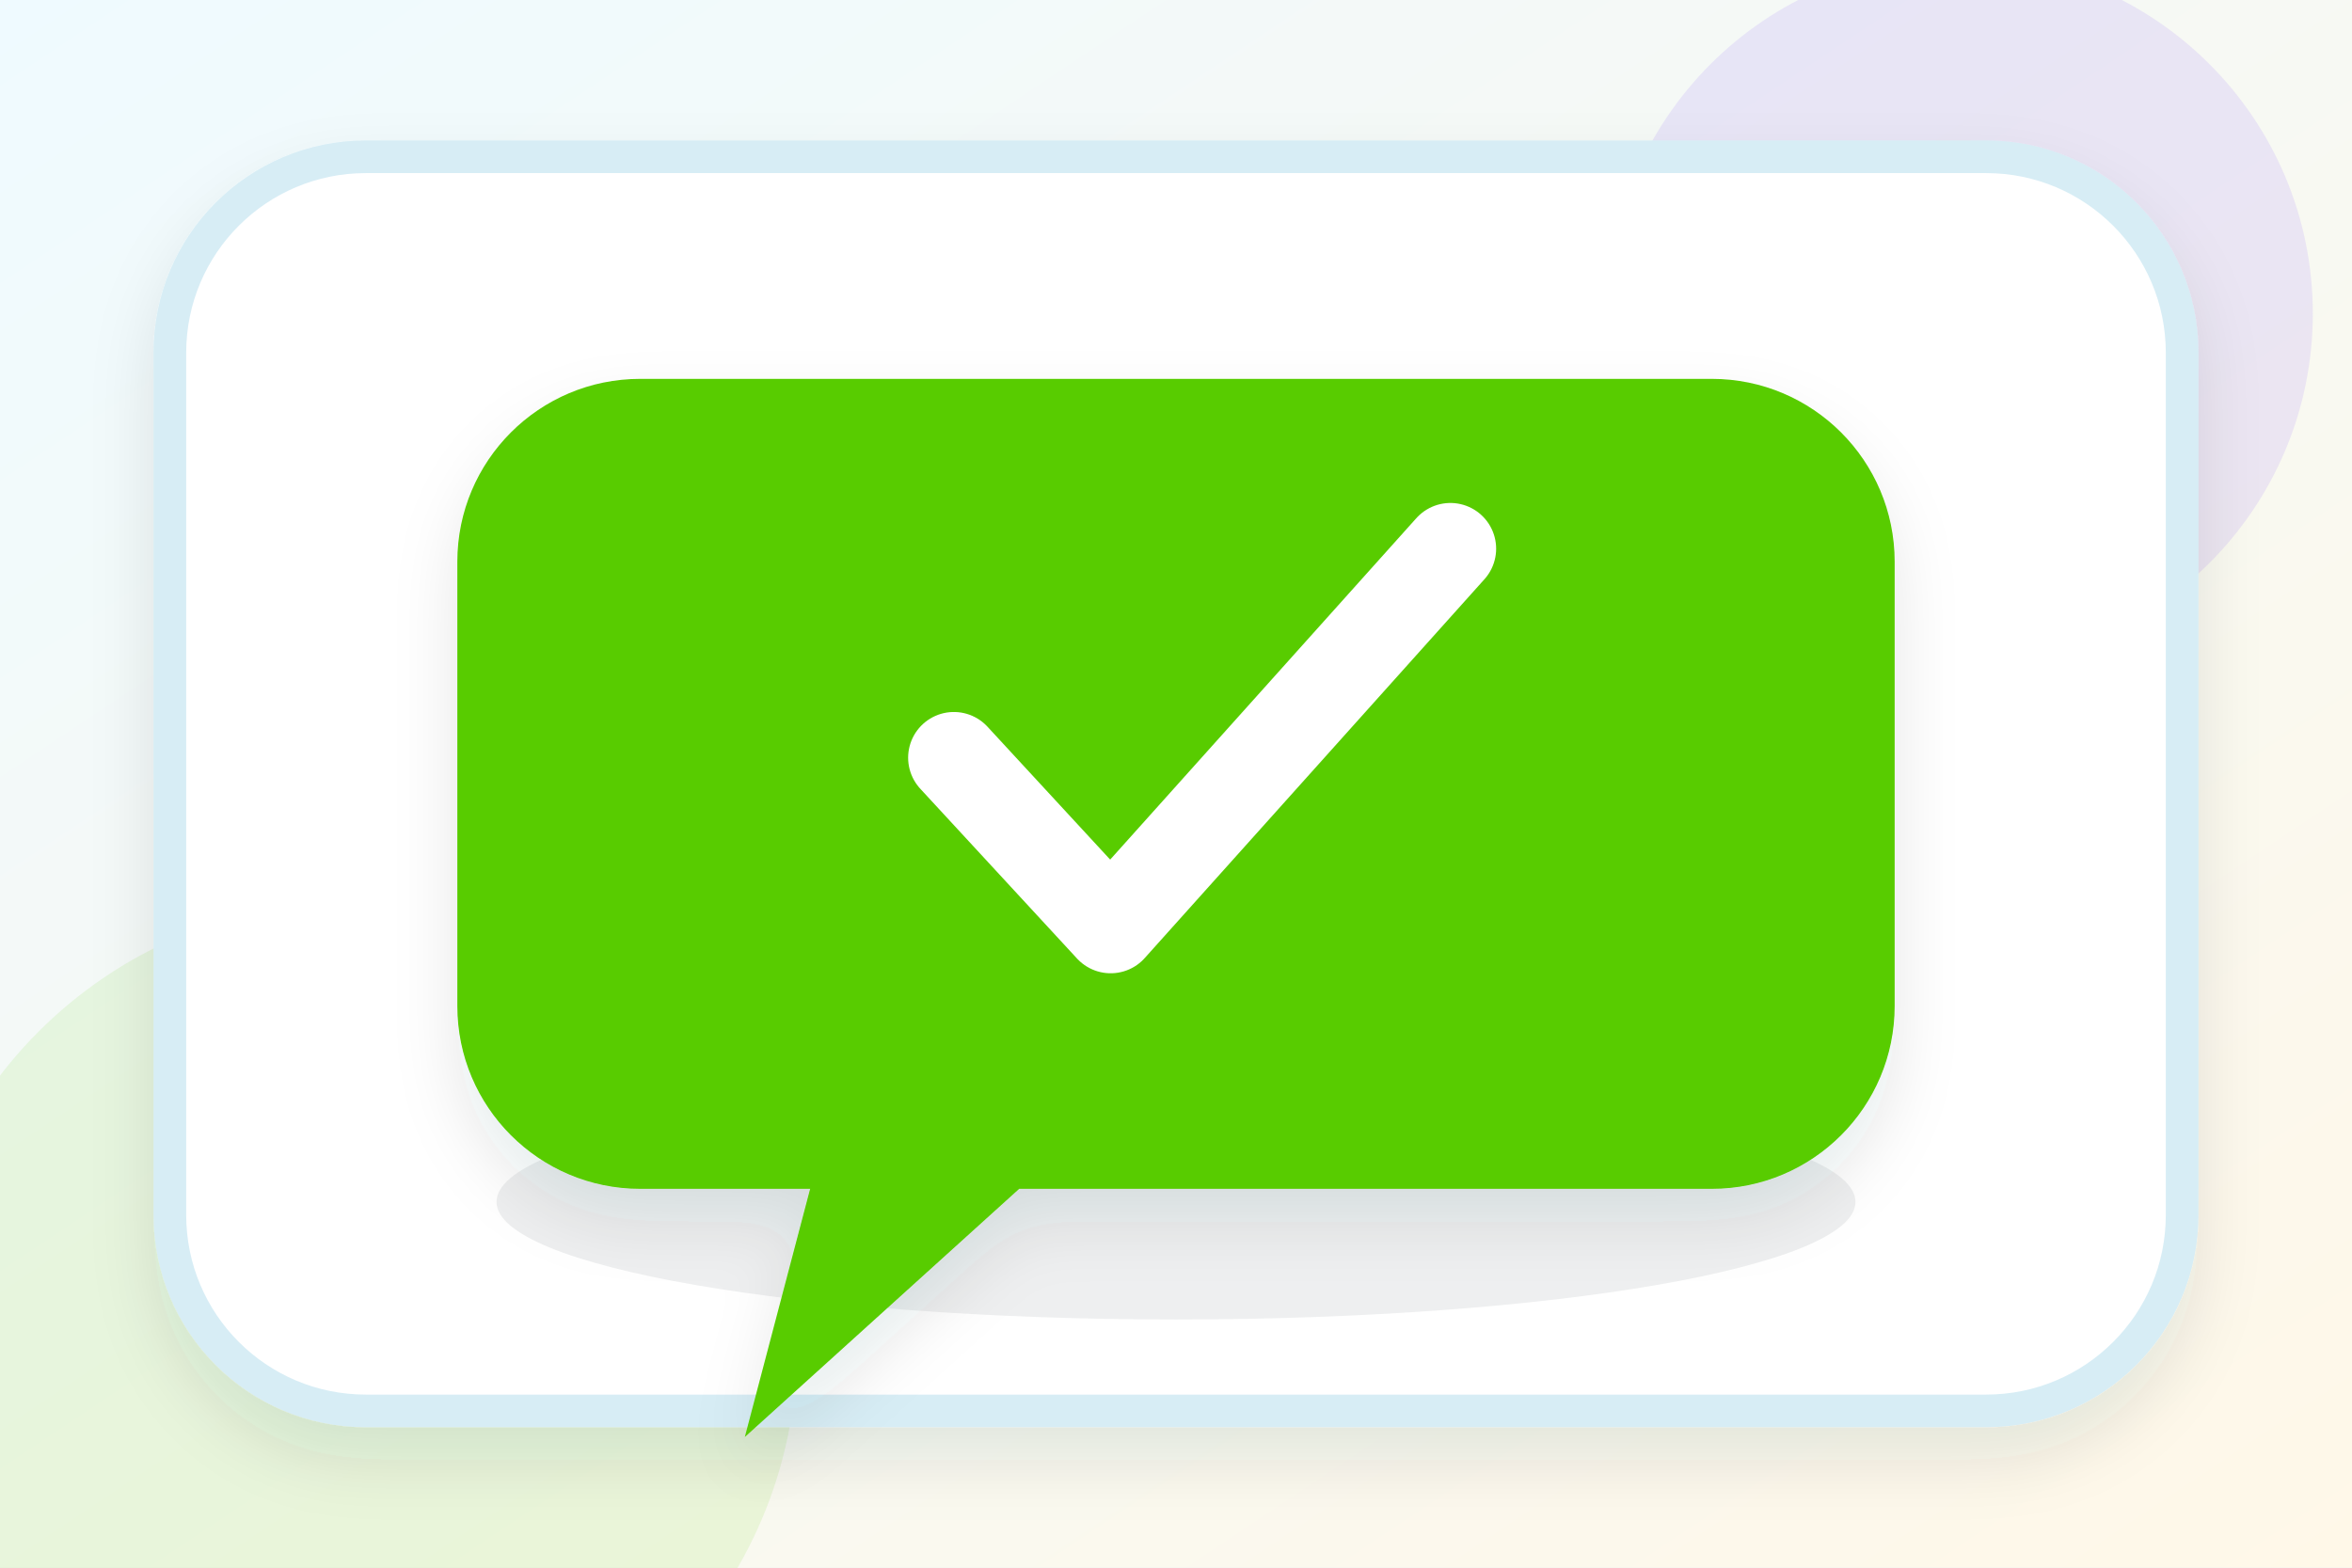
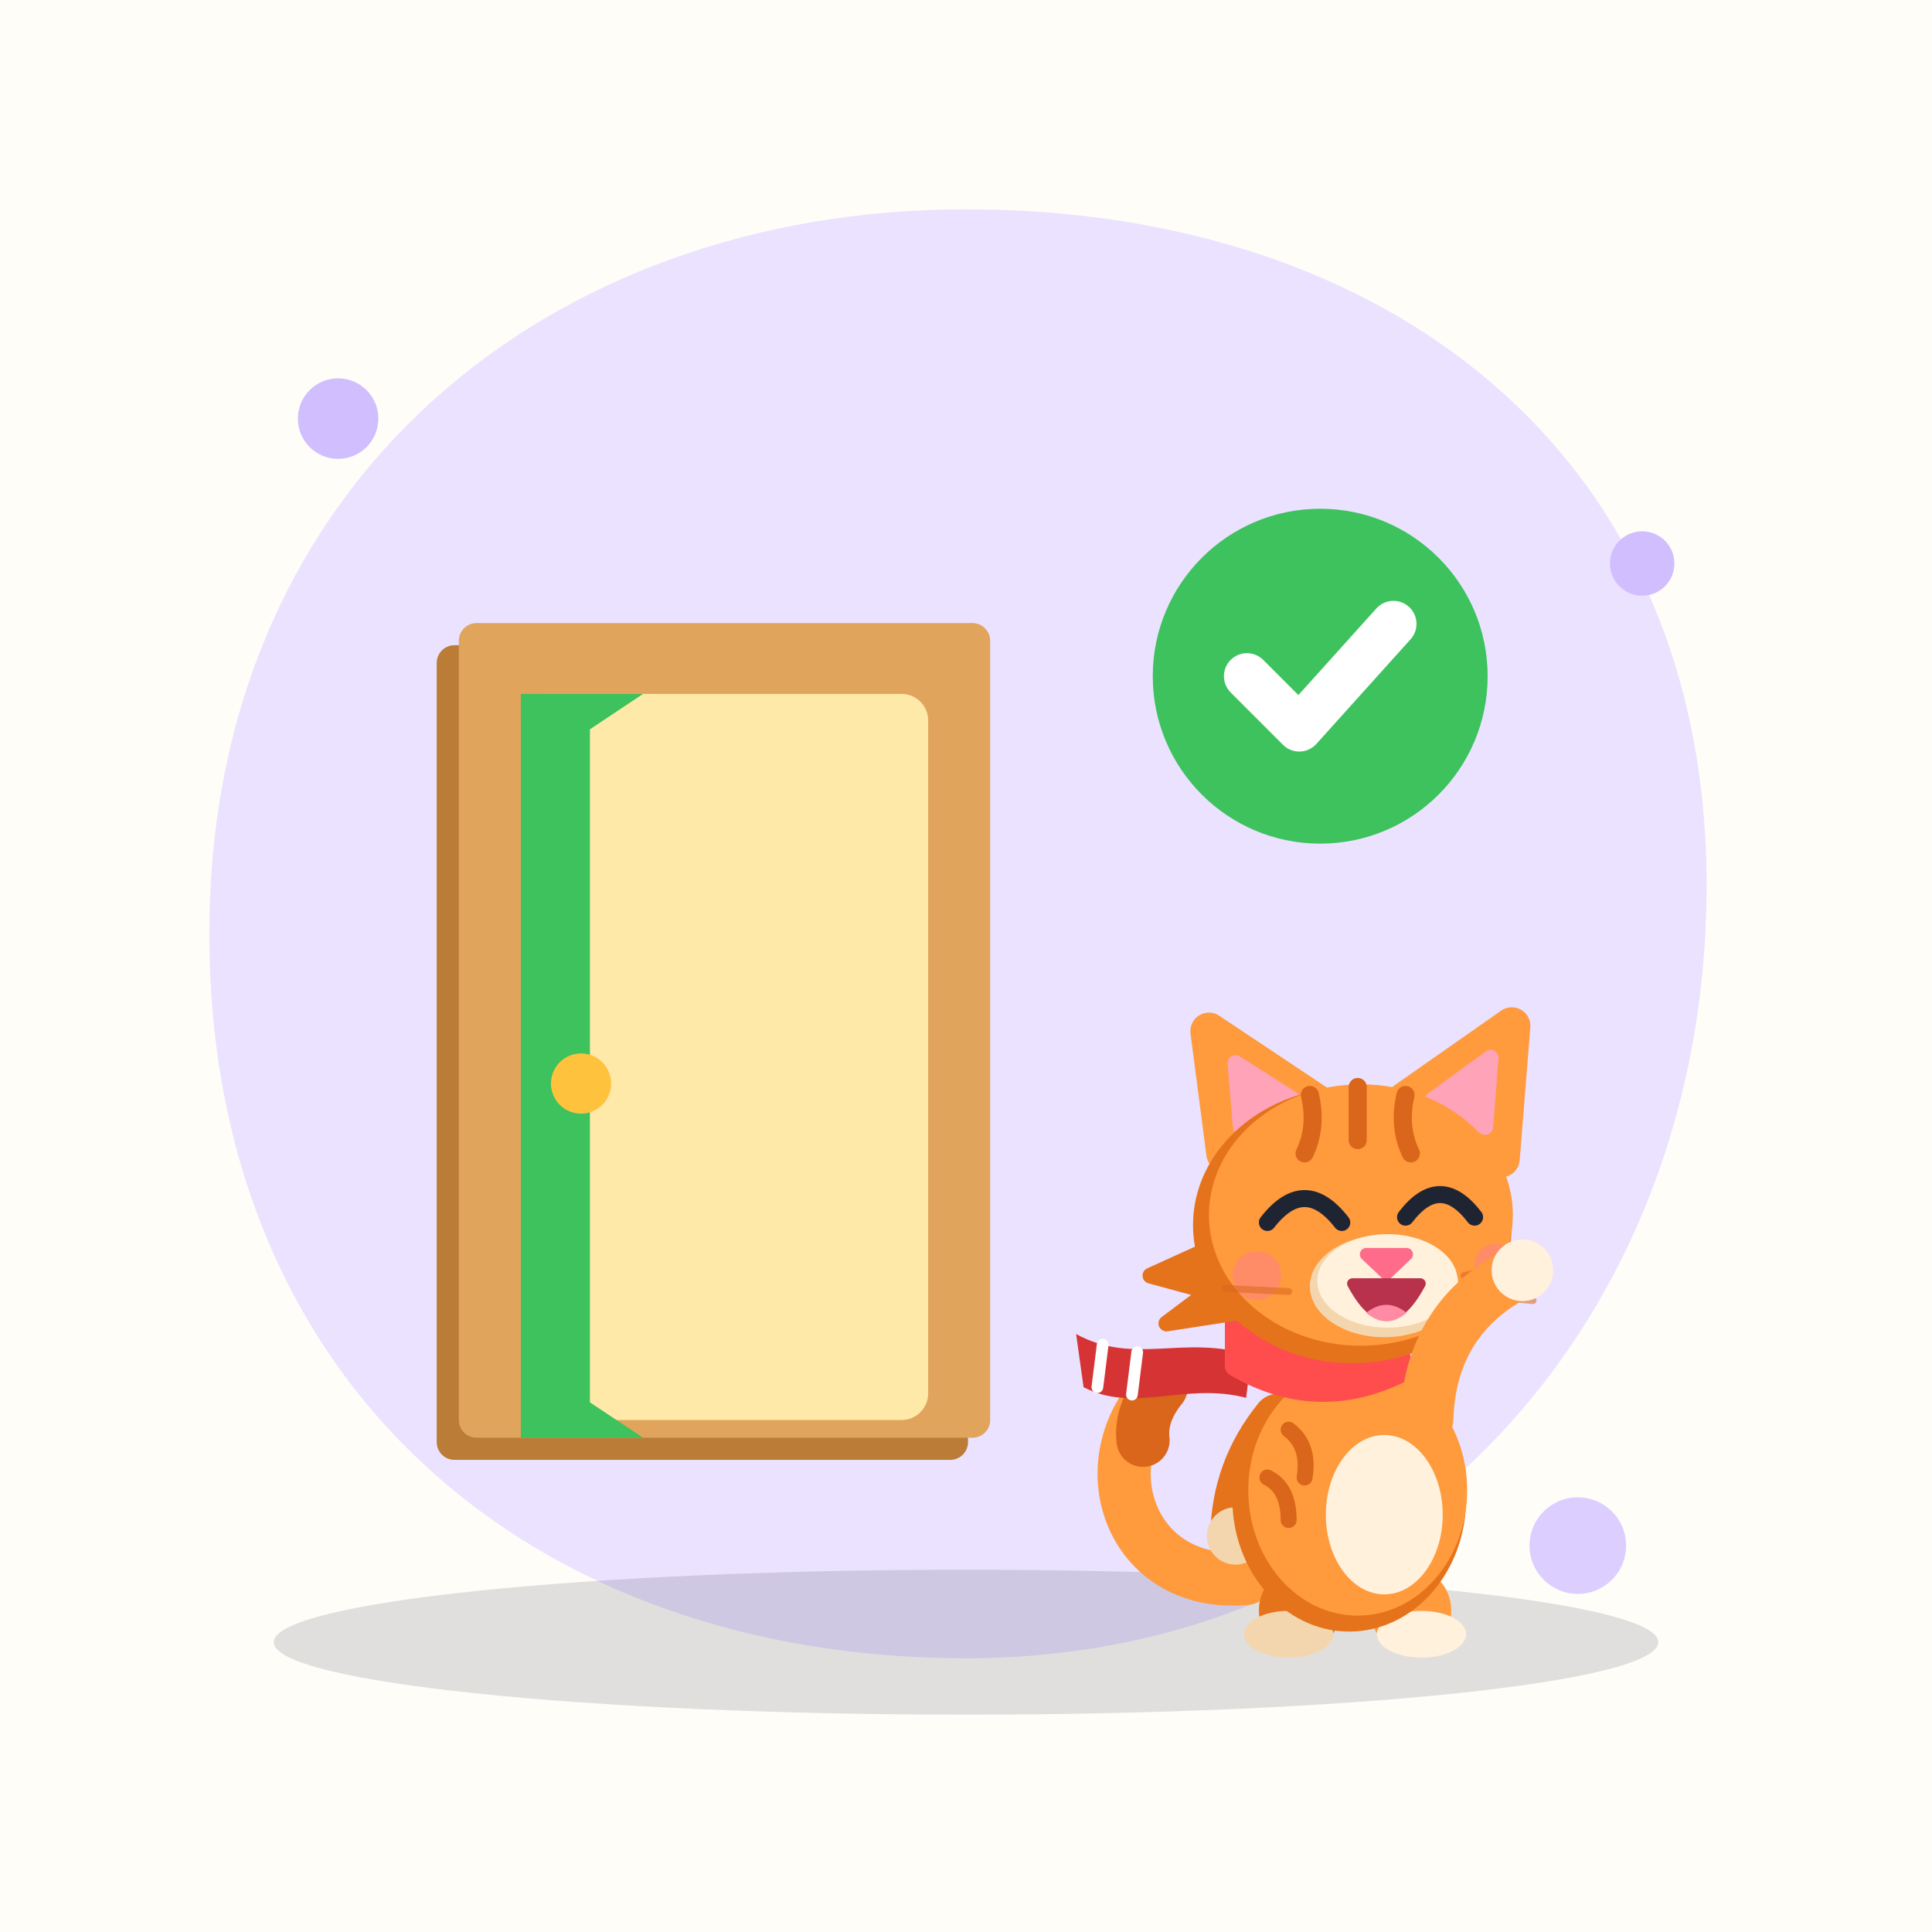
- <svg xmlns="http://www.w3.org/2000/svg" viewBox="0 0 360 240" role="img" aria-labelledby="title desc">
-   <defs>
-     <linearGradient id="w-bg" x1="0" y1="0" x2="1" y2="1">
-       <stop offset="0" stop-color="#effaff" />
-       <stop offset="1" stop-color="#fff8e8" />
-     </linearGradient>
-     <linearGradient id="w-blue" x1="0" y1="0" x2="1" y2="1">
-       <stop offset="0" stop-color="#6bd3ff" />
-       <stop offset="1" stop-color="#1cb0f6" />
-     </linearGradient>
-     <linearGradient id="w-green" x1="0" y1="0" x2="1" y2="1">
-       <stop offset="0" stop-color="#a7ea4e" />
-       <stop offset="1" stop-color="#58cc02" />
-     </linearGradient>
-     <linearGradient id="w-gold" x1="0" y1="0" x2="1" y2="1">
-       <stop offset="0" stop-color="#ffe37a" />
-       <stop offset="1" stop-color="#ffc800" />
-     </linearGradient>
-     <filter id="w-shadow" x="-20%" y="-20%" width="140%" height="150%">
-       <feDropShadow dx="0" dy="10" stdDeviation="10" flood-color="#24313a" flood-opacity="0.16" />
-     </filter>
-     <filter id="w-soft" x="-20%" y="-20%" width="140%" height="140%">
-       <feDropShadow dx="0" dy="5" stdDeviation="5" flood-color="#24313a" flood-opacity="0.10" />
-     </filter>
-   </defs>
-   <rect width="360" height="240" fill="url(#w-bg)" />
-   <circle cx="300" cy="48" r="54" fill="#8b5cf6" opacity="0.13" />
-   <circle cx="54" cy="206" r="68" fill="#58cc02" opacity="0.10" />
-   <rect x="26" y="24" width="308" height="192" rx="30" fill="#fff" stroke="#d7edf5" stroke-width="5" filter="url(#w-soft)" />
-   <ellipse cx="180" cy="184" rx="104" ry="18" fill="#24313a" opacity="0.08" />
-   <g transform="translate(180 116)" filter="url(#w-soft)">
-     <path d="M-82-58h164a28 28 0 0 1 28 28v68a28 28 0 0 1-28 28H-24l-42 38 10-38h-26a28 28 0 0 1-28-28v-68a28 28 0 0 1 28-28z" fill="#58cc02" />
-     <path d="M-34 0l24 26 52-58" stroke="#fff" stroke-width="14" stroke-linecap="round" stroke-linejoin="round" fill="none" />
+ <svg xmlns="http://www.w3.org/2000/svg" viewBox="0 0 240 240" width="240" height="240">
+   <rect x="0" y="0" width="240" height="240" rx="0" fill="#fffdf8" />
+   <path d="M120 26c52 0 92 30 92 84s-38 96-92 96-94-34-94-90 42-90 94-90Z" fill="#eae2ff" />
+   <circle cx="42" cy="52" r="5" fill="#d0beff" />
+   <circle cx="204" cy="70" r="4" fill="#d0beff" />
+   <circle cx="196" cy="192" r="6" fill="#dcceff" />
+   <ellipse cx="120" cy="204" rx="86" ry="9" fill="#1f243322" />
+   <g transform="translate(90 128) scale(1.1 1.1)">
+     <g transform="translate(-2.5 2.5)">
+       <path d="M-28-44h56v88h-56Z" fill="#bb7c37" stroke="#bb7c37" stroke-width="4" stroke-linejoin="round" />
+     </g>
+     <path d="M-28-44h56v88h-56Z" fill="#e0a45c" stroke="#e0a45c" stroke-width="4" stroke-linejoin="round" />
+     <rect x="-23" y="-38" width="46" height="82" rx="3" fill="#ffe9a8" />
+     <path d="M-23-38h13.8l-6 4v76l6 4h-13.8Z" fill="#3dc25d" />
+     <circle cx="-16.2" cy="6" r="3.4" fill="#ffc23d" />
+   </g>
+   <g transform="translate(164 84) scale(1.3 1.3)">
+     <circle cx="0" cy="0" r="16" fill="#3dc25d" />
+     <path d="M-7 0l5 5 9-10" fill="none" stroke="#fff" stroke-width="4.4" stroke-linecap="round" stroke-linejoin="round" />
+   </g>
+   <g transform="translate(168 204) scale(0.66 0.66)">
+     <g transform="translate(-140 -124)">
+       <path d="M120 112C98 114 90 90 104 76" fill="none" stroke="#ff9a3d" stroke-width="10" stroke-linecap="round" stroke-linejoin="round" />
+       <path d="M104 76q-4 5-3.4 10" fill="none" stroke="#d9661a" stroke-width="10" stroke-linecap="round" stroke-linejoin="round" />
+       <path d="M126 82Q118.2 91.6 118 104" fill="none" stroke="#e5731c" stroke-width="9.5" stroke-linecap="round" stroke-linejoin="round" />
+       <circle cx="118" cy="104" r="5.4" fill="#f3d6ae" />
+       <ellipse cx="130" cy="118" rx="7.6" ry="8" fill="#e5731c" />
+       <ellipse cx="151" cy="118" rx="7.6" ry="8" fill="#ff9a3d" />
+       <ellipse cx="128" cy="122.5" rx="8.4" ry="4.4" fill="#f3d6ae" />
+       <ellipse cx="153" cy="122.5" rx="8.4" ry="4.4" fill="#fff1dc" />
+       <g transform="">
+         <ellipse cx="139.4" cy="97" rx="22" ry="25" fill="#e5731c" />
+         <ellipse cx="141" cy="95.4" rx="20.6" ry="23.6" fill="#ff9a3d" />
+         <ellipse cx="146" cy="100" rx="11" ry="15" fill="#fff1dc" />
+         <path d="M128 84q4 3 3 9M124 93q4 2 4 8" fill="none" stroke="#d9661a" stroke-width="3" stroke-linecap="round" stroke-linejoin="round" />
+       </g>
+       <g class="cat-scarf" transform="translate(0 0)">
+         <path class="cat-scarf-tail" d="M121 70C108 66 99 72 88 66l1.4 10c9.6 5 19-1 30.6 2Z" fill="#d63434" style="transform-origin:121px 72px" />
+         <path d="M118 64q15 8 30 1l1.4 8q-16 8-31.4-1Z" fill="#ff4d4d" stroke="#ff4d4d" stroke-width="4" stroke-linejoin="round" />
+         <path d="M93 68l-1 8M99.5 69.4l-1 8" stroke="#fff" stroke-width="2.2" stroke-linecap="round" />
+       </g>
+       <path d="M116 32L113 9L134 23Z" fill="#ff9a3d" stroke="#ff9a3d" stroke-width="7" stroke-linejoin="round" />
+       <path d="M119 27L118 15L129 22Z" fill="#ffa3b8" stroke="#ffa3b8" stroke-width="3" stroke-linejoin="round" />
+       <g class="cat-ear-right" style="transform-origin:156px 26px">
+         <path d="M150 22L170 8L168 33Z" fill="#ff9a3d" stroke="#ff9a3d" stroke-width="7" stroke-linejoin="round" />
+         <path d="M155 22L166 14L165 27Z" fill="#ffa3b8" stroke="#ffa3b8" stroke-width="3" stroke-linejoin="round" />
+       </g>
+       <path d="M113 50L102 55L113 58L105 64L118 62Z" fill="#e5731c" stroke="#e5731c" stroke-width="3" stroke-linejoin="round" />
+       <ellipse cx="140" cy="45.5" rx="30" ry="26" fill="#e5731c" />
+       <ellipse cx="141.6" cy="43.6" rx="28.6" ry="24.6" fill="#ff9a3d" />
+       <path d="M132 21q1.4 6-1 11M141 19.5v10M150 21q-1.4 6 1 11" stroke="#d9661a" stroke-width="3.4" stroke-linecap="round" fill="none" />
+       <ellipse cx="146" cy="57" rx="14" ry="9.6" fill="#f3d6ae" />
+       <ellipse cx="146.6" cy="56" rx="13.2" ry="8.8" fill="#fff1dc" />
+       <circle cx="122" cy="55" r="4.6" fill="#ff7a9a" opacity=".45" />
+       <circle cx="167" cy="53" r="4" fill="#ff7a9a" opacity=".45" />
+       <path d="M124 45q7-9 14 0M150 44q6.5-8.5 13 0" fill="none" stroke="#1f2433" stroke-width="3.2" stroke-linecap="round" />
+       <path d="M142.6 51h7.6l-3.8 3.6Z" fill="#ff6b8b" stroke="#ff6b8b" stroke-width="2.4" stroke-linejoin="round" />
+       <g>
+         <path d="M140 56.5q6.4 12 12.8 0Z" fill="#b8324d" stroke="#b8324d" stroke-width="2" stroke-linejoin="round" />
+         <path d="M142.6 62q3.8-3 7.6 0q-3.8 3.2-7.6 0Z" fill="#ff8aa3" />
+       </g>
+       <path d="M161 55l13-3M161 58.5l13 1.2M128 58l-12-.6" stroke="#d9661a" stroke-width="1.3" stroke-linecap="round" opacity=".55" />
+       <path d="M154 82Q154.6 62.6 172 54" fill="none" stroke="#ff9a3d" stroke-width="10" stroke-linecap="round" stroke-linejoin="round" />
+       <circle cx="172" cy="54" r="5.8" fill="#fff1dc" />
+     </g>
  </g>
</svg>
